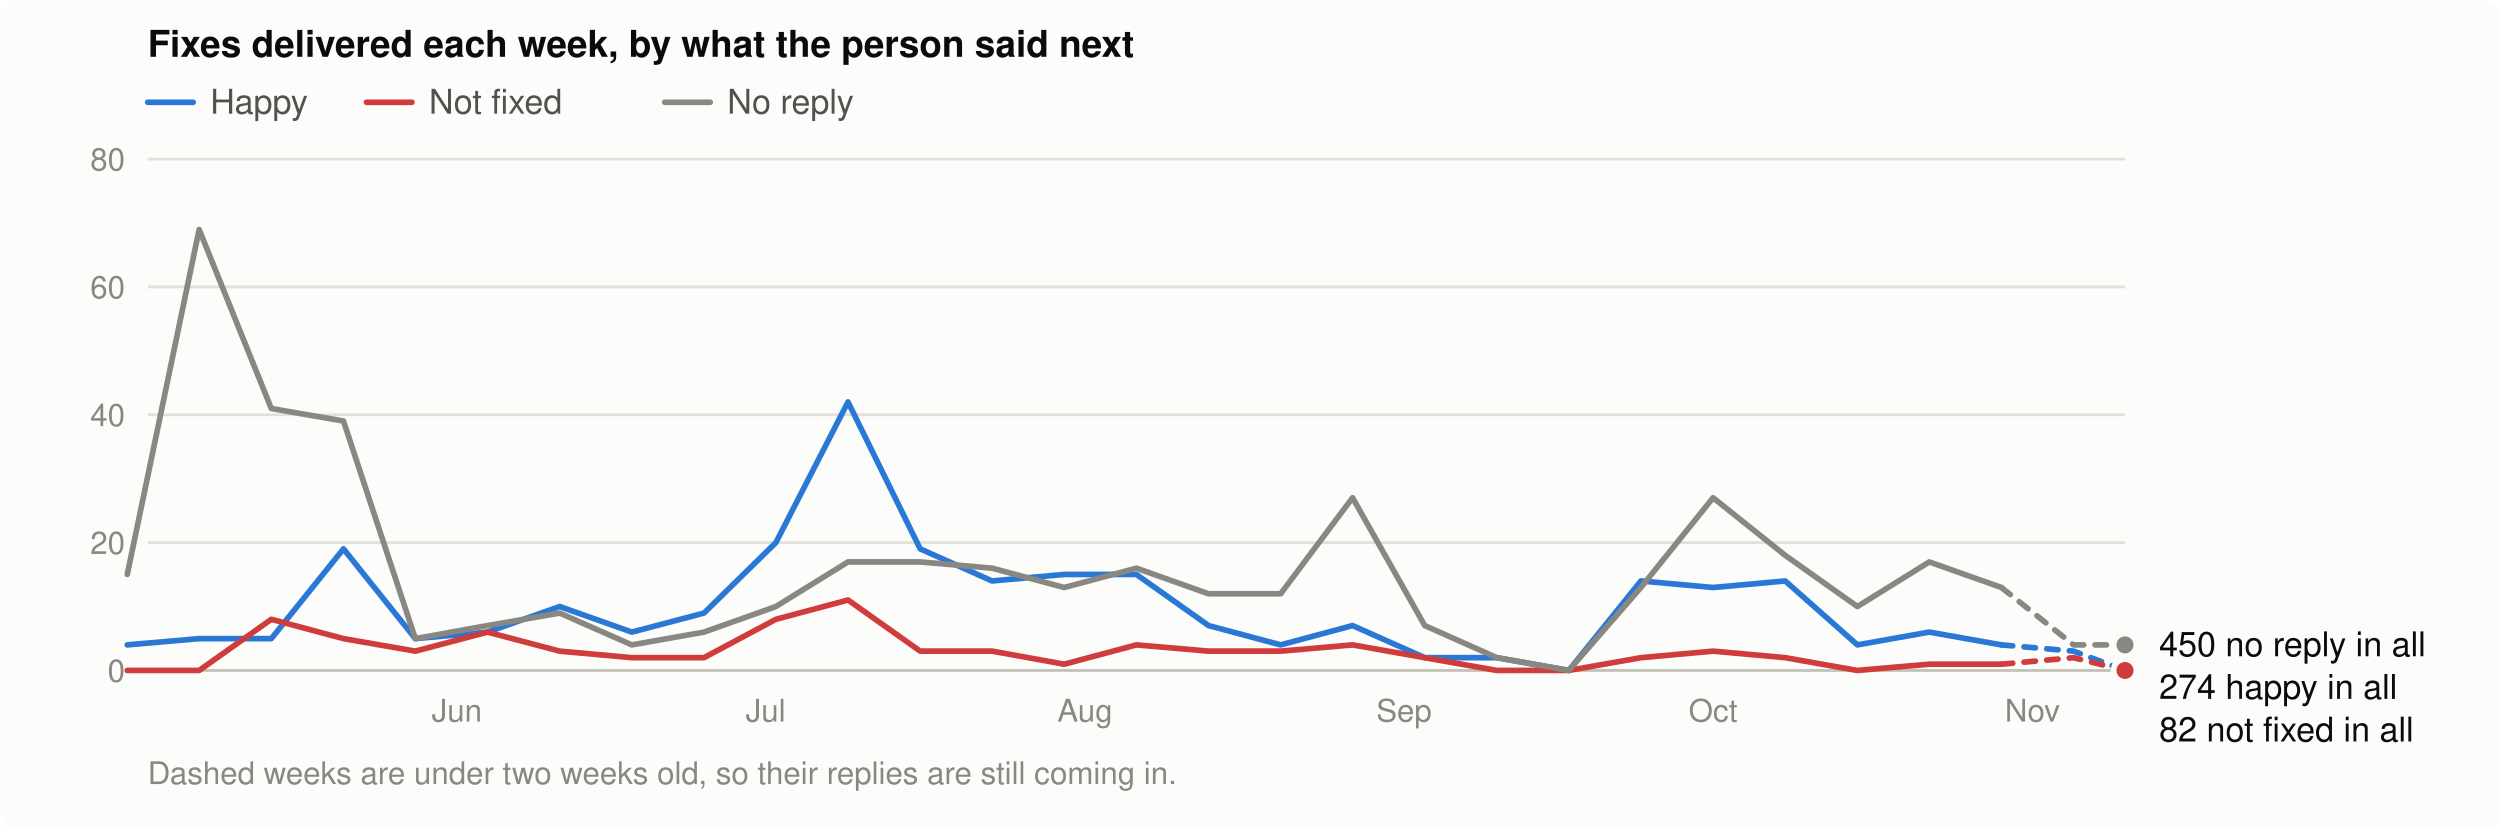
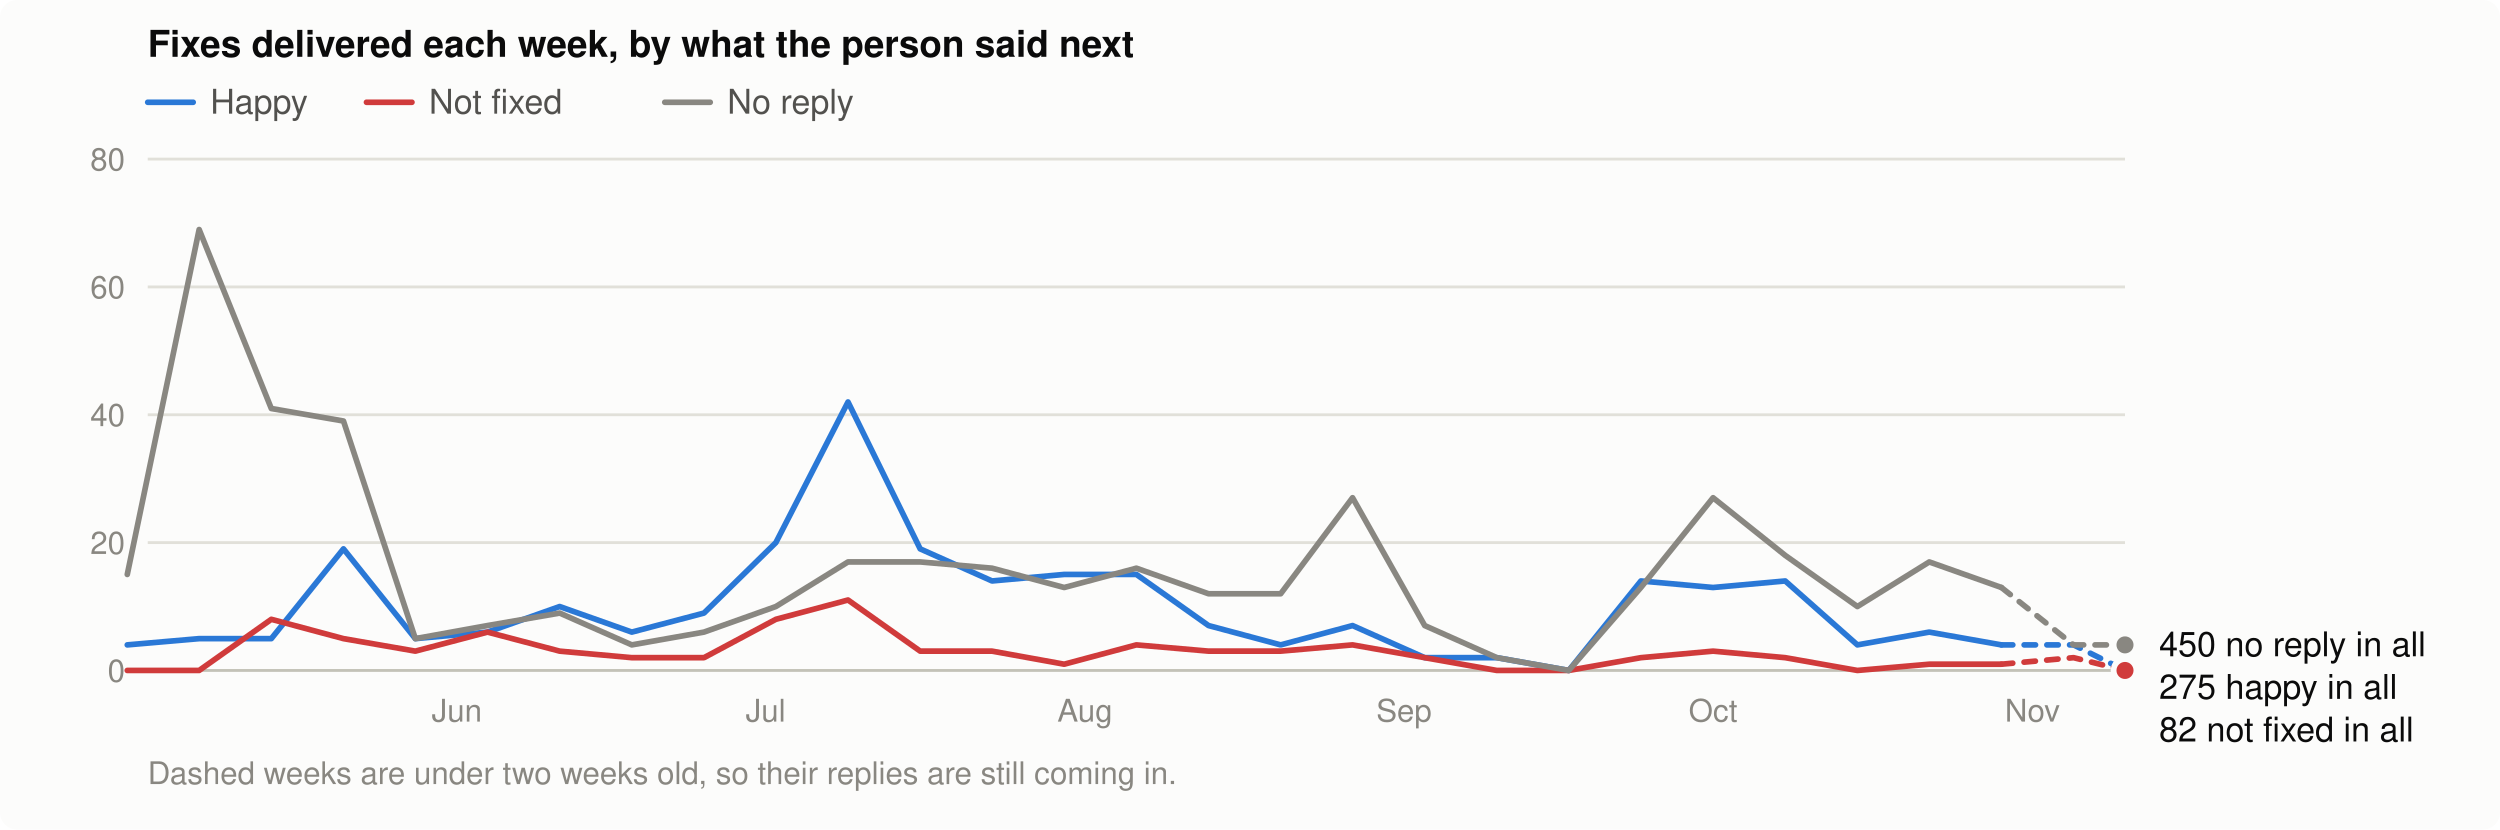
<svg xmlns="http://www.w3.org/2000/svg" width="880" height="292" viewBox="0 0 880 292" role="img" aria-labelledby="t d" font-family="-apple-system, BlinkMacSystemFont, 'Segoe UI', Helvetica, Arial, sans-serif">
  <rect width="100%" height="100%" rx="6" fill="#fcfcfb" />
  <text x="52.0" y="20.0" fill="#0b0b0b" font-size="13" font-weight="600" text-anchor="start">Fixes delivered each week, by what the person said next</text>
  <line x1="52" y1="36" x2="68" y2="36" stroke="#2a78d6" stroke-width="2" stroke-linecap="round" />
  <text x="74.0" y="40.0" fill="#52514e" font-size="12" font-weight="400" text-anchor="start">Happy</text>
  <line x1="129" y1="36" x2="145" y2="36" stroke="#d03b3b" stroke-width="2" stroke-linecap="round" />
  <text x="151.0" y="40.0" fill="#52514e" font-size="12" font-weight="400" text-anchor="start">Not fixed</text>
  <line x1="234" y1="36" x2="250" y2="36" stroke="#898781" stroke-width="2" stroke-linecap="round" />
  <text x="256.0" y="40.0" fill="#52514e" font-size="12" font-weight="400" text-anchor="start">No reply</text>
  <line x1="52" y1="236.0" x2="748" y2="236.0" stroke="#c3c2b7" stroke-width="1" />
  <text x="44.0" y="240.0" fill="#898781" font-size="11" font-weight="400" text-anchor="end">0</text>
  <line x1="52" y1="191.0" x2="748" y2="191.0" stroke="#e1e0d9" stroke-width="1" />
  <text x="44.0" y="195.0" fill="#898781" font-size="11" font-weight="400" text-anchor="end">20</text>
  <line x1="52" y1="146.0" x2="748" y2="146.0" stroke="#e1e0d9" stroke-width="1" />
  <text x="44.0" y="150.0" fill="#898781" font-size="11" font-weight="400" text-anchor="end">40</text>
  <line x1="52" y1="101.0" x2="748" y2="101.0" stroke="#e1e0d9" stroke-width="1" />
  <text x="44.0" y="105.0" fill="#898781" font-size="11" font-weight="400" text-anchor="end">60</text>
  <line x1="52" y1="56.0" x2="748" y2="56.0" stroke="#e1e0d9" stroke-width="1" />
  <text x="44.0" y="60.0" fill="#898781" font-size="11" font-weight="400" text-anchor="end">80</text>
  <path d="M44.8,227.0 L70.1,224.8 L95.5,224.8 L120.9,193.2 L146.2,224.8 L171.6,222.5 L197.0,213.5 L222.4,222.5 L247.8,215.8 L273.1,191.0 L298.5,141.5 L323.9,193.2 L349.2,204.5 L374.6,202.2 L400.0,202.2 L425.4,220.2 L450.8,227.0 L476.1,220.2 L501.5,231.5 L526.9,231.5 L552.2,236.0 L577.6,204.5 L603.0,206.8 L628.4,204.5 L653.8,227.0 L679.1,222.5 L704.5,227.0" fill="none" stroke="#2a78d6" stroke-width="2" stroke-linejoin="round" stroke-linecap="round" />
-   <path d="M704.5,227.0 L729.9,229.2 L748.0,236.0" fill="none" stroke="#2a78d6" stroke-width="2" stroke-linejoin="round" stroke-linecap="round" stroke-dasharray="4 4" />
+   <path d="M704.5,227.0 L729.9,227.0 L748.0,236.0" fill="none" stroke="#2a78d6" stroke-width="2" stroke-linejoin="round" stroke-linecap="round" stroke-dasharray="4 4" />
  <circle cx="748.0" cy="236.0" r="4" fill="#2a78d6" stroke="#fcfcfb" stroke-width="2" />
  <path d="M44.8,236.0 L70.1,236.0 L95.5,218.0 L120.9,224.8 L146.2,229.2 L171.6,222.5 L197.0,229.2 L222.4,231.5 L247.8,231.5 L273.1,218.0 L298.5,211.2 L323.9,229.2 L349.2,229.2 L374.6,233.8 L400.0,227.0 L425.4,229.2 L450.8,229.2 L476.1,227.0 L501.5,231.5 L526.9,236.0 L552.2,236.0 L577.6,231.5 L603.0,229.2 L628.4,231.5 L653.8,236.0 L679.1,233.8 L704.5,233.8" fill="none" stroke="#d03b3b" stroke-width="2" stroke-linejoin="round" stroke-linecap="round" />
  <path d="M704.5,233.8 L729.9,231.5 L748.0,236.0" fill="none" stroke="#d03b3b" stroke-width="2" stroke-linejoin="round" stroke-linecap="round" stroke-dasharray="4 4" />
  <circle cx="748.0" cy="236.0" r="4" fill="#d03b3b" stroke="#fcfcfb" stroke-width="2" />
  <path d="M44.8,202.2 L70.1,80.8 L95.5,143.8 L120.9,148.2 L146.2,224.8 L171.6,220.2 L197.0,215.8 L222.4,227.0 L247.8,222.5 L273.1,213.5 L298.5,197.8 L323.9,197.8 L349.2,200.0 L374.6,206.8 L400.0,200.0 L425.4,209.0 L450.8,209.0 L476.1,175.2 L501.5,220.2 L526.9,231.5 L552.2,236.0 L577.6,206.8 L603.0,175.2 L628.4,195.5 L653.8,213.5 L679.1,197.8 L704.5,206.8" fill="none" stroke="#898781" stroke-width="2" stroke-linejoin="round" stroke-linecap="round" />
  <path d="M704.5,206.8 L729.9,227.0 L748.0,227.0" fill="none" stroke="#898781" stroke-width="2" stroke-linejoin="round" stroke-linecap="round" stroke-dasharray="4 4" />
  <circle cx="748.0" cy="227.0" r="4" fill="#898781" stroke="#fcfcfb" stroke-width="2" />
  <text x="760.0" y="231.0" fill="#0b0b0b" font-size="12" font-weight="400" text-anchor="start">450 no reply in all</text>
-   <text x="760.0" y="246.0" fill="#0b0b0b" font-size="12" font-weight="400" text-anchor="start">274 happy in all</text>
+   <text x="760.0" y="246.0" fill="#0b0b0b" font-size="12" font-weight="400" text-anchor="start">275 happy in all</text>
  <text x="760.0" y="261.0" fill="#0b0b0b" font-size="12" font-weight="400" text-anchor="start">82 not fixed in all</text>
  <text x="160.8" y="254.0" fill="#898781" font-size="11" font-weight="400" text-anchor="middle">Jun</text>
  <text x="269.5" y="254.0" fill="#898781" font-size="11" font-weight="400" text-anchor="middle">Jul</text>
  <text x="381.9" y="254.0" fill="#898781" font-size="11" font-weight="400" text-anchor="middle">Aug</text>
  <text x="494.2" y="254.0" fill="#898781" font-size="11" font-weight="400" text-anchor="middle">Sep</text>
  <text x="603.0" y="254.0" fill="#898781" font-size="11" font-weight="400" text-anchor="middle">Oct</text>
  <text x="715.4" y="254.0" fill="#898781" font-size="11" font-weight="400" text-anchor="middle">Nov</text>
  <text x="52.0" y="276.0" fill="#898781" font-size="11" font-weight="400" text-anchor="start">Dashed weeks are under two weeks old, so their replies are still coming in.</text>
</svg>
